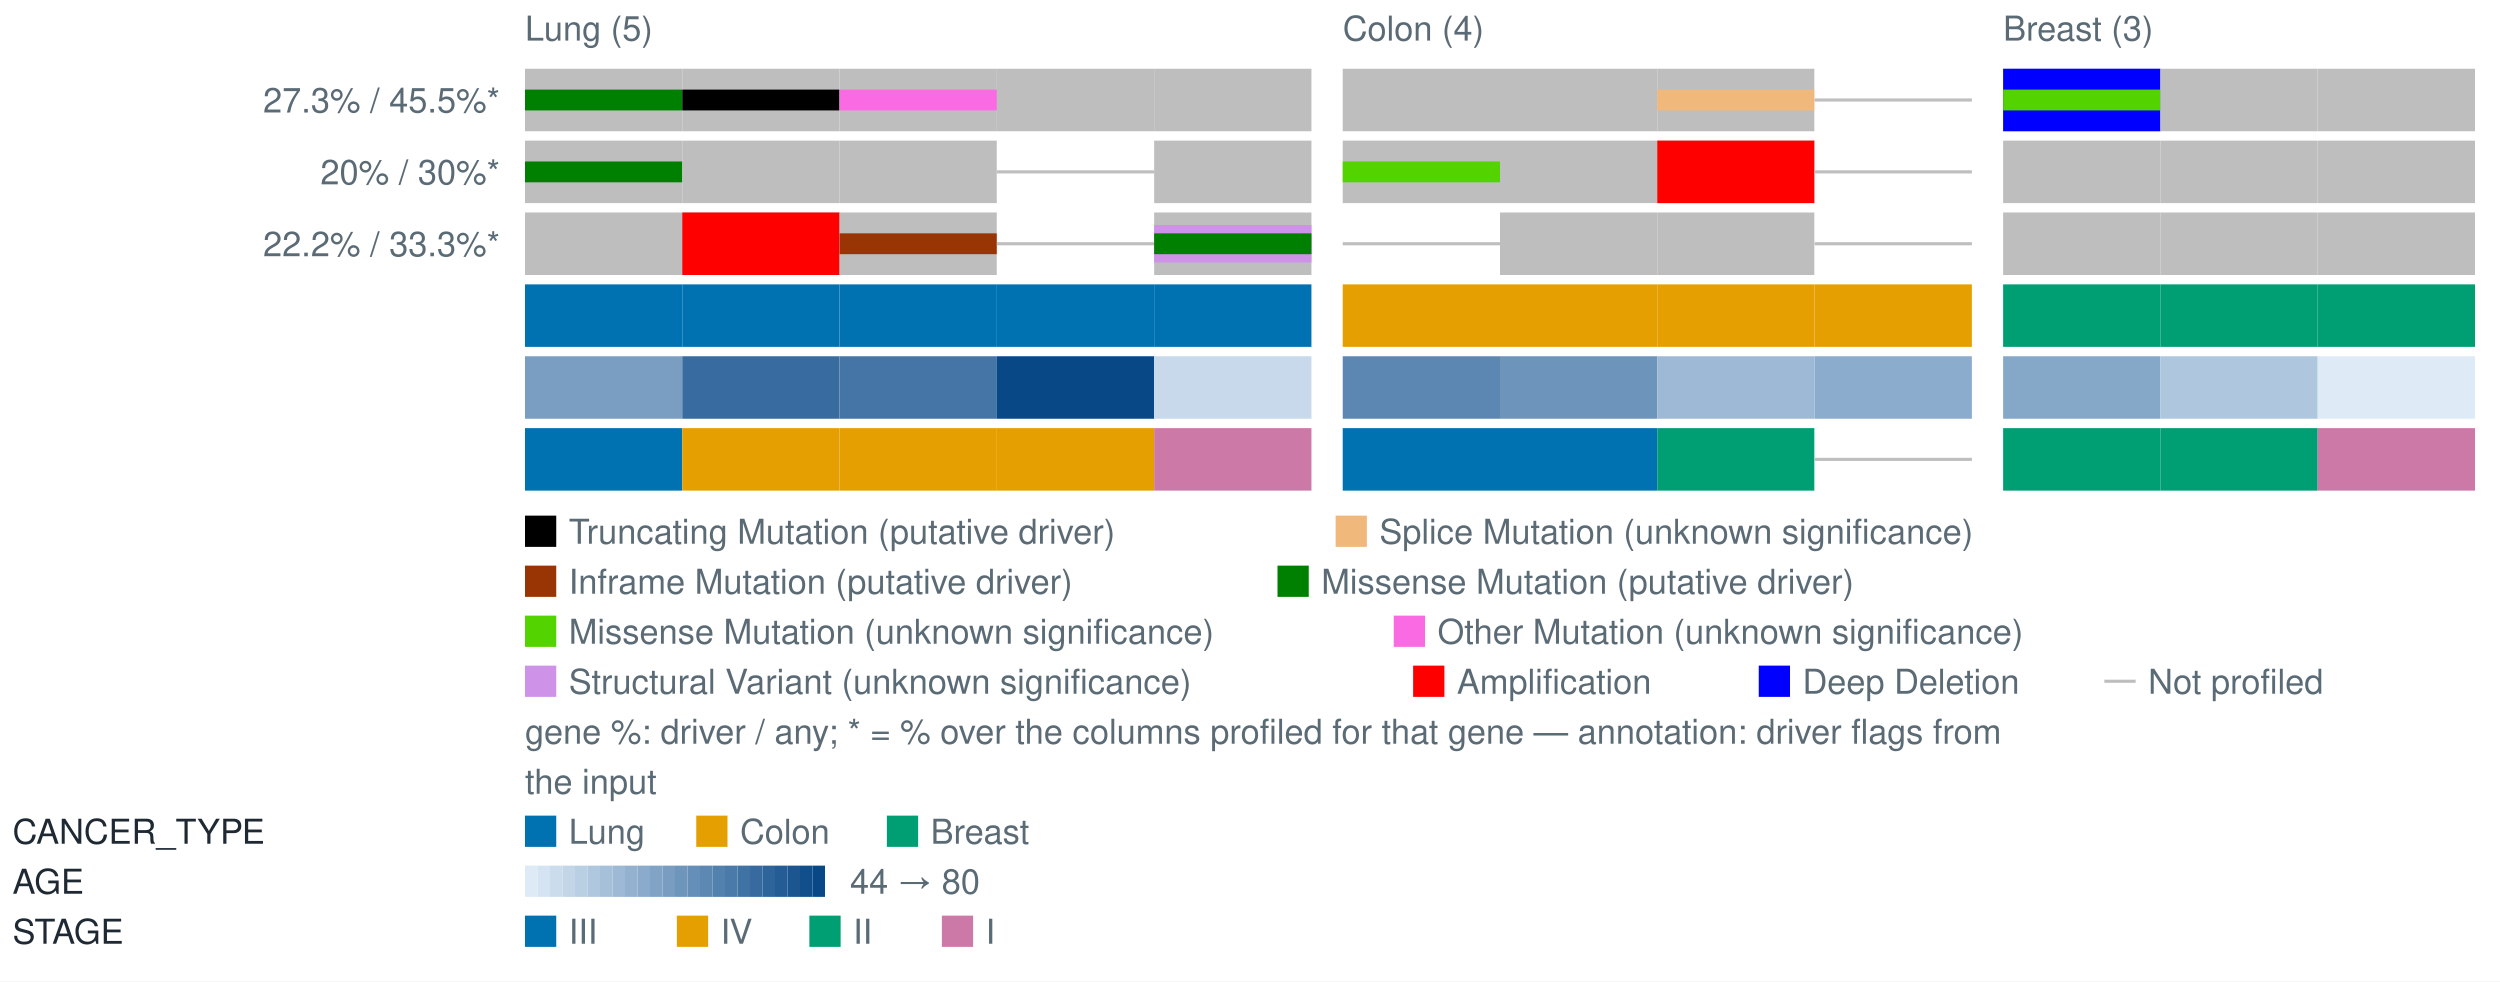
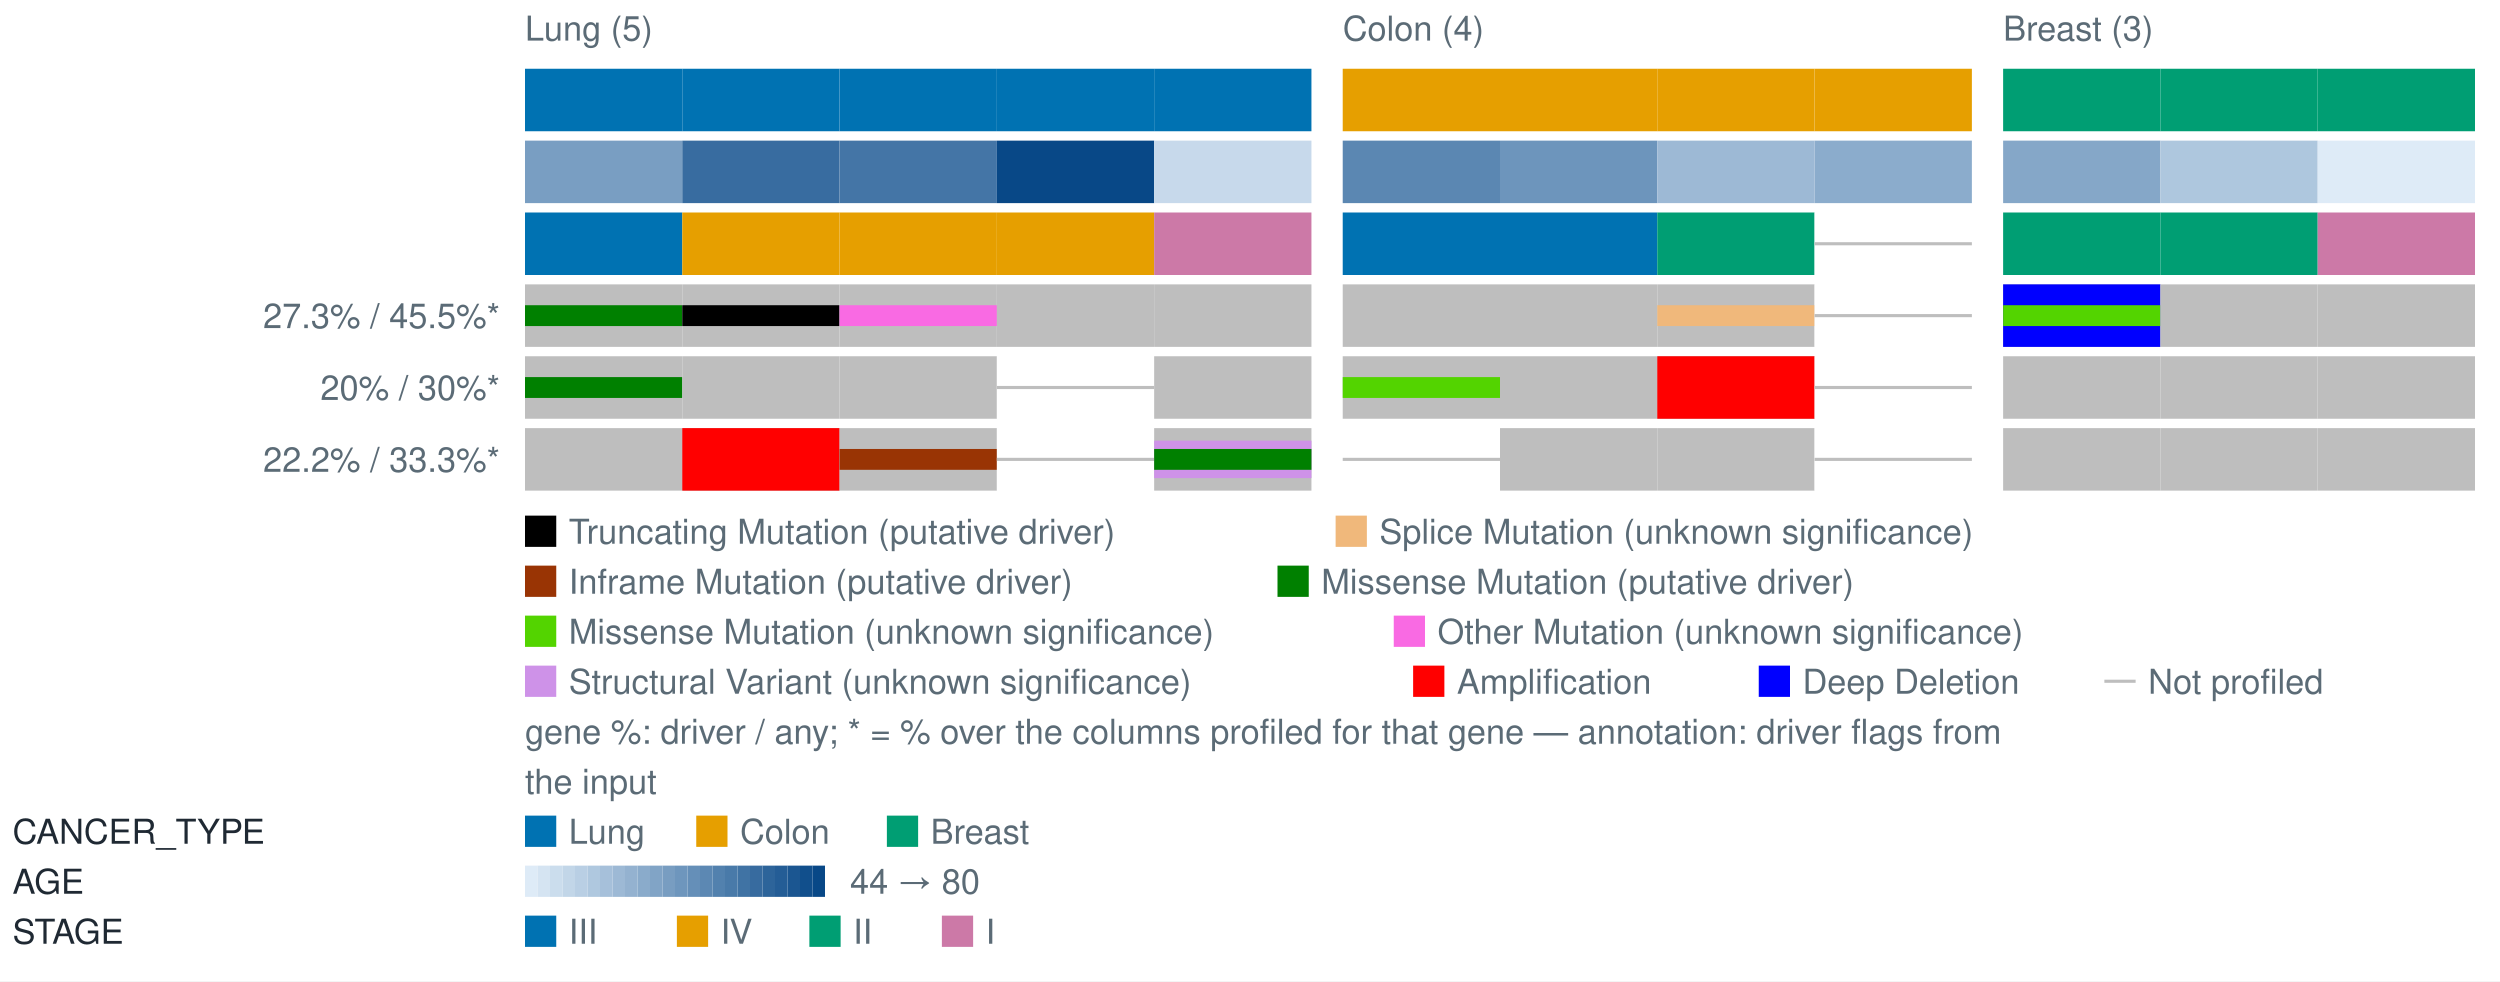
<svg xmlns="http://www.w3.org/2000/svg" width="800" height="314" font-family="IBM Plex Sans,Helvetica,Arial,sans-serif" font-size="11">
  <rect width="800" height="314" fill="#ffffff" />
  <text x="168" y="13" fill="#5b6b76">Lung (5)</text>
  <text x="429.667" y="13" fill="#5b6b76">Colon (4)</text>
  <text x="641" y="13" fill="#5b6b76">Breast (3)</text>
  <text x="4" y="36" fill="#1f2933" />
-   <text x="160" y="36" fill="#5b6b76" text-anchor="end">27.3% / 45.5%*</text>
-   <rect x="168" y="22" width="50.33" height="20" fill="#bebebe" />
-   <rect x="168" y="28.67" width="50.33" height="6.67" fill="#008000" />
-   <rect x="218.33" y="22" width="50.33" height="20" fill="#bebebe" />
-   <rect x="218.33" y="28.67" width="50.33" height="6.67" fill="#000000" />
-   <rect x="268.67" y="22" width="50.33" height="20" fill="#bebebe" />
-   <rect x="268.67" y="28.67" width="50.33" height="6.67" fill="#f96ae3" />
-   <rect x="319" y="22" width="50.33" height="20" fill="#bebebe" />
-   <rect x="369.33" y="22" width="50.33" height="20" fill="#bebebe" />
-   <rect x="429.67" y="22" width="50.33" height="20" fill="#bebebe" />
-   <rect x="480" y="22" width="50.33" height="20" fill="#bebebe" />
-   <rect x="530.33" y="22" width="50.33" height="20" fill="#bebebe" />
-   <rect x="530.33" y="28.67" width="50.33" height="6.67" fill="#f0b87b" />
-   <rect x="580.67" y="22" width="50.33" height="20" fill="#ffffff" />
-   <rect x="580.67" y="31.5" width="50.33" height="1" fill="#bebebe" />
-   <rect x="641" y="22" width="50.33" height="20" fill="#bebebe" />
-   <rect x="641" y="22" width="50.33" height="20" fill="#0000ff" />
-   <rect x="641" y="28.67" width="50.33" height="6.67" fill="#53d400" />
-   <rect x="691.33" y="22" width="50.33" height="20" fill="#bebebe" />
-   <rect x="741.67" y="22" width="50.33" height="20" fill="#bebebe" />
+   <rect x="168" y="22" width="50.33" height="20" fill="#0072B2" />
+   <rect x="218.33" y="22" width="50.33" height="20" fill="#0072B2" />
+   <rect x="268.67" y="22" width="50.33" height="20" fill="#0072B2" />
+   <rect x="319" y="22" width="50.33" height="20" fill="#0072B2" />
+   <rect x="369.33" y="22" width="50.33" height="20" fill="#0072B2" />
+   <rect x="429.67" y="22" width="50.33" height="20" fill="#E69F00" />
+   <rect x="480" y="22" width="50.33" height="20" fill="#E69F00" />
+   <rect x="530.33" y="22" width="50.33" height="20" fill="#E69F00" />
+   <rect x="580.67" y="22" width="50.33" height="20" fill="#E69F00" />
+   <rect x="641" y="22" width="50.33" height="20" fill="#009E73" />
+   <rect x="691.33" y="22" width="50.33" height="20" fill="#009E73" />
+   <rect x="741.67" y="22" width="50.33" height="20" fill="#009E73" />
  <text x="4" y="59" fill="#1f2933" />
-   <text x="160" y="59" fill="#5b6b76" text-anchor="end">20% / 30%*</text>
-   <rect x="168" y="45" width="50.33" height="20" fill="#bebebe" />
-   <rect x="168" y="51.67" width="50.33" height="6.67" fill="#008000" />
-   <rect x="218.33" y="45" width="50.33" height="20" fill="#bebebe" />
-   <rect x="268.67" y="45" width="50.33" height="20" fill="#bebebe" />
-   <rect x="319" y="45" width="50.33" height="20" fill="#ffffff" />
-   <rect x="319" y="54.5" width="50.33" height="1" fill="#bebebe" />
-   <rect x="369.33" y="45" width="50.33" height="20" fill="#bebebe" />
-   <rect x="429.67" y="45" width="50.33" height="20" fill="#bebebe" />
-   <rect x="429.67" y="51.67" width="50.33" height="6.67" fill="#53d400" />
-   <rect x="480" y="45" width="50.33" height="20" fill="#bebebe" />
-   <rect x="530.33" y="45" width="50.33" height="20" fill="#bebebe" />
-   <rect x="530.33" y="45" width="50.33" height="20" fill="#ff0000" />
-   <rect x="580.67" y="45" width="50.33" height="20" fill="#ffffff" />
-   <rect x="580.67" y="54.5" width="50.33" height="1" fill="#bebebe" />
-   <rect x="641" y="45" width="50.33" height="20" fill="#bebebe" />
-   <rect x="691.33" y="45" width="50.33" height="20" fill="#bebebe" />
-   <rect x="741.67" y="45" width="50.33" height="20" fill="#bebebe" />
+   <rect x="168" y="45" width="50.33" height="20" fill="rgb(121,158,194)" />
+   <rect x="218.33" y="45" width="50.33" height="20" fill="rgb(56,108,160)" />
+   <rect x="268.67" y="45" width="50.33" height="20" fill="rgb(68,117,166)" />
+   <rect x="319" y="45" width="50.33" height="20" fill="rgb(8,72,135)" />
+   <rect x="369.33" y="45" width="50.33" height="20" fill="rgb(199,217,235)" />
+   <rect x="429.67" y="45" width="50.33" height="20" fill="rgb(91,135,178)" />
+   <rect x="480" y="45" width="50.33" height="20" fill="rgb(109,149,188)" />
+   <rect x="530.33" y="45" width="50.33" height="20" fill="rgb(157,185,213)" />
+   <rect x="580.67" y="45" width="50.33" height="20" fill="rgb(139,172,204)" />
+   <rect x="641" y="45" width="50.33" height="20" fill="rgb(133,167,200)" />
+   <rect x="691.33" y="45" width="50.33" height="20" fill="rgb(174,199,222)" />
+   <rect x="741.67" y="45" width="50.33" height="20" fill="rgb(222,235,247)" />
  <text x="4" y="82" fill="#1f2933" />
-   <text x="160" y="82" fill="#5b6b76" text-anchor="end">22.2% / 33.3%*</text>
-   <rect x="168" y="68" width="50.33" height="20" fill="#bebebe" />
-   <rect x="218.33" y="68" width="50.33" height="20" fill="#bebebe" />
-   <rect x="218.33" y="68" width="50.33" height="20" fill="#ff0000" />
-   <rect x="268.67" y="68" width="50.33" height="20" fill="#bebebe" />
-   <rect x="268.67" y="74.67" width="50.33" height="6.67" fill="#993404" />
-   <rect x="319" y="68" width="50.33" height="20" fill="#ffffff" />
-   <rect x="319" y="77.5" width="50.33" height="1" fill="#bebebe" />
-   <rect x="369.33" y="68" width="50.33" height="20" fill="#bebebe" />
-   <rect x="369.33" y="72" width="50.33" height="12" fill="#ce92e8" />
-   <rect x="369.33" y="74.67" width="50.33" height="6.67" fill="#008000" />
-   <rect x="429.67" y="68" width="50.33" height="20" fill="#ffffff" />
-   <rect x="429.67" y="77.5" width="50.33" height="1" fill="#bebebe" />
-   <rect x="480" y="68" width="50.33" height="20" fill="#bebebe" />
-   <rect x="530.33" y="68" width="50.33" height="20" fill="#bebebe" />
+   <rect x="168" y="68" width="50.33" height="20" fill="#0072B2" />
+   <rect x="218.33" y="68" width="50.33" height="20" fill="#E69F00" />
+   <rect x="268.67" y="68" width="50.33" height="20" fill="#E69F00" />
+   <rect x="319" y="68" width="50.33" height="20" fill="#E69F00" />
+   <rect x="369.33" y="68" width="50.33" height="20" fill="#CC79A7" />
+   <rect x="429.67" y="68" width="50.33" height="20" fill="#0072B2" />
+   <rect x="480" y="68" width="50.33" height="20" fill="#0072B2" />
+   <rect x="530.33" y="68" width="50.33" height="20" fill="#009E73" />
  <rect x="580.67" y="68" width="50.33" height="20" fill="#ffffff" />
  <rect x="580.67" y="77.5" width="50.33" height="1" fill="#bebebe" />
-   <rect x="641" y="68" width="50.33" height="20" fill="#bebebe" />
-   <rect x="691.33" y="68" width="50.33" height="20" fill="#bebebe" />
-   <rect x="741.67" y="68" width="50.33" height="20" fill="#bebebe" />
+   <rect x="641" y="68" width="50.33" height="20" fill="#009E73" />
+   <rect x="691.33" y="68" width="50.33" height="20" fill="#009E73" />
+   <rect x="741.67" y="68" width="50.33" height="20" fill="#CC79A7" />
  <text x="4" y="105" fill="#1f2933" />
-   <rect x="168" y="91" width="50.33" height="20" fill="#0072B2" />
-   <rect x="218.33" y="91" width="50.33" height="20" fill="#0072B2" />
-   <rect x="268.67" y="91" width="50.33" height="20" fill="#0072B2" />
-   <rect x="319" y="91" width="50.33" height="20" fill="#0072B2" />
-   <rect x="369.33" y="91" width="50.33" height="20" fill="#0072B2" />
-   <rect x="429.67" y="91" width="50.33" height="20" fill="#E69F00" />
-   <rect x="480" y="91" width="50.33" height="20" fill="#E69F00" />
-   <rect x="530.33" y="91" width="50.33" height="20" fill="#E69F00" />
-   <rect x="580.67" y="91" width="50.33" height="20" fill="#E69F00" />
-   <rect x="641" y="91" width="50.33" height="20" fill="#009E73" />
-   <rect x="691.33" y="91" width="50.33" height="20" fill="#009E73" />
-   <rect x="741.67" y="91" width="50.33" height="20" fill="#009E73" />
+   <text x="160" y="105" fill="#5b6b76" text-anchor="end">27.3% / 45.5%*</text>
+   <rect x="168" y="91" width="50.33" height="20" fill="#bebebe" />
+   <rect x="168" y="97.67" width="50.33" height="6.67" fill="#008000" />
+   <rect x="218.33" y="91" width="50.33" height="20" fill="#bebebe" />
+   <rect x="218.33" y="97.67" width="50.33" height="6.67" fill="#000000" />
+   <rect x="268.67" y="91" width="50.33" height="20" fill="#bebebe" />
+   <rect x="268.67" y="97.67" width="50.33" height="6.67" fill="#f96ae3" />
+   <rect x="319" y="91" width="50.33" height="20" fill="#bebebe" />
+   <rect x="369.33" y="91" width="50.33" height="20" fill="#bebebe" />
+   <rect x="429.67" y="91" width="50.33" height="20" fill="#bebebe" />
+   <rect x="480" y="91" width="50.33" height="20" fill="#bebebe" />
+   <rect x="530.33" y="91" width="50.33" height="20" fill="#bebebe" />
+   <rect x="530.33" y="97.67" width="50.33" height="6.67" fill="#f0b87b" />
+   <rect x="580.67" y="91" width="50.33" height="20" fill="#ffffff" />
+   <rect x="580.67" y="100.5" width="50.33" height="1" fill="#bebebe" />
+   <rect x="641" y="91" width="50.33" height="20" fill="#bebebe" />
+   <rect x="641" y="91" width="50.33" height="20" fill="#0000ff" />
+   <rect x="641" y="97.67" width="50.33" height="6.67" fill="#53d400" />
+   <rect x="691.33" y="91" width="50.33" height="20" fill="#bebebe" />
+   <rect x="741.67" y="91" width="50.33" height="20" fill="#bebebe" />
  <text x="4" y="128" fill="#1f2933" />
-   <rect x="168" y="114" width="50.33" height="20" fill="rgb(121,158,194)" />
-   <rect x="218.33" y="114" width="50.33" height="20" fill="rgb(56,108,160)" />
-   <rect x="268.67" y="114" width="50.33" height="20" fill="rgb(68,117,166)" />
-   <rect x="319" y="114" width="50.33" height="20" fill="rgb(8,72,135)" />
-   <rect x="369.33" y="114" width="50.33" height="20" fill="rgb(199,217,235)" />
-   <rect x="429.67" y="114" width="50.33" height="20" fill="rgb(91,135,178)" />
-   <rect x="480" y="114" width="50.33" height="20" fill="rgb(109,149,188)" />
-   <rect x="530.33" y="114" width="50.33" height="20" fill="rgb(157,185,213)" />
-   <rect x="580.67" y="114" width="50.33" height="20" fill="rgb(139,172,204)" />
-   <rect x="641" y="114" width="50.33" height="20" fill="rgb(133,167,200)" />
-   <rect x="691.33" y="114" width="50.33" height="20" fill="rgb(174,199,222)" />
-   <rect x="741.67" y="114" width="50.33" height="20" fill="rgb(222,235,247)" />
+   <text x="160" y="128" fill="#5b6b76" text-anchor="end">20% / 30%*</text>
+   <rect x="168" y="114" width="50.33" height="20" fill="#bebebe" />
+   <rect x="168" y="120.67" width="50.33" height="6.67" fill="#008000" />
+   <rect x="218.33" y="114" width="50.33" height="20" fill="#bebebe" />
+   <rect x="268.67" y="114" width="50.33" height="20" fill="#bebebe" />
+   <rect x="319" y="114" width="50.33" height="20" fill="#ffffff" />
+   <rect x="319" y="123.5" width="50.33" height="1" fill="#bebebe" />
+   <rect x="369.33" y="114" width="50.33" height="20" fill="#bebebe" />
+   <rect x="429.67" y="114" width="50.33" height="20" fill="#bebebe" />
+   <rect x="429.67" y="120.67" width="50.33" height="6.67" fill="#53d400" />
+   <rect x="480" y="114" width="50.33" height="20" fill="#bebebe" />
+   <rect x="530.33" y="114" width="50.33" height="20" fill="#bebebe" />
+   <rect x="530.33" y="114" width="50.33" height="20" fill="#ff0000" />
+   <rect x="580.67" y="114" width="50.33" height="20" fill="#ffffff" />
+   <rect x="580.67" y="123.5" width="50.33" height="1" fill="#bebebe" />
+   <rect x="641" y="114" width="50.33" height="20" fill="#bebebe" />
+   <rect x="691.33" y="114" width="50.33" height="20" fill="#bebebe" />
+   <rect x="741.67" y="114" width="50.33" height="20" fill="#bebebe" />
  <text x="4" y="151" fill="#1f2933" />
-   <rect x="168" y="137" width="50.33" height="20" fill="#0072B2" />
-   <rect x="218.33" y="137" width="50.33" height="20" fill="#E69F00" />
-   <rect x="268.67" y="137" width="50.33" height="20" fill="#E69F00" />
-   <rect x="319" y="137" width="50.33" height="20" fill="#E69F00" />
-   <rect x="369.33" y="137" width="50.33" height="20" fill="#CC79A7" />
-   <rect x="429.67" y="137" width="50.33" height="20" fill="#0072B2" />
-   <rect x="480" y="137" width="50.33" height="20" fill="#0072B2" />
-   <rect x="530.33" y="137" width="50.33" height="20" fill="#009E73" />
+   <text x="160" y="151" fill="#5b6b76" text-anchor="end">22.2% / 33.3%*</text>
+   <rect x="168" y="137" width="50.33" height="20" fill="#bebebe" />
+   <rect x="218.33" y="137" width="50.33" height="20" fill="#bebebe" />
+   <rect x="218.33" y="137" width="50.33" height="20" fill="#ff0000" />
+   <rect x="268.67" y="137" width="50.33" height="20" fill="#bebebe" />
+   <rect x="268.67" y="143.67" width="50.33" height="6.67" fill="#993404" />
+   <rect x="319" y="137" width="50.33" height="20" fill="#ffffff" />
+   <rect x="319" y="146.5" width="50.33" height="1" fill="#bebebe" />
+   <rect x="369.33" y="137" width="50.33" height="20" fill="#bebebe" />
+   <rect x="369.33" y="141" width="50.33" height="12" fill="#ce92e8" />
+   <rect x="369.33" y="143.67" width="50.33" height="6.67" fill="#008000" />
+   <rect x="429.67" y="137" width="50.33" height="20" fill="#ffffff" />
+   <rect x="429.67" y="146.5" width="50.33" height="1" fill="#bebebe" />
+   <rect x="480" y="137" width="50.33" height="20" fill="#bebebe" />
+   <rect x="530.33" y="137" width="50.33" height="20" fill="#bebebe" />
  <rect x="580.67" y="137" width="50.33" height="20" fill="#ffffff" />
  <rect x="580.67" y="146.5" width="50.33" height="1" fill="#bebebe" />
-   <rect x="641" y="137" width="50.33" height="20" fill="#009E73" />
-   <rect x="691.33" y="137" width="50.33" height="20" fill="#009E73" />
-   <rect x="741.67" y="137" width="50.33" height="20" fill="#CC79A7" />
+   <rect x="641" y="137" width="50.33" height="20" fill="#bebebe" />
+   <rect x="691.33" y="137" width="50.33" height="20" fill="#bebebe" />
+   <rect x="741.67" y="137" width="50.33" height="20" fill="#bebebe" />
  <rect x="168" y="165" width="10" height="10" fill="#000000" />
  <text x="182" y="174" fill="#5b6b76">Truncating Mutation (putative driver)</text>
  <rect x="427.4" y="165" width="10" height="10" fill="#f0b87b" />
  <text x="441.4" y="174" fill="#5b6b76">Splice Mutation (unknown significance)</text>
  <rect x="168" y="181" width="10" height="10" fill="#993404" />
  <text x="182" y="190" fill="#5b6b76">Inframe Mutation (putative driver)</text>
  <rect x="408.8" y="181" width="10" height="10" fill="#008000" />
  <text x="422.8" y="190" fill="#5b6b76">Missense Mutation (putative driver)</text>
  <rect x="168" y="197" width="10" height="10" fill="#53d400" />
  <text x="182" y="206" fill="#5b6b76">Missense Mutation (unknown significance)</text>
  <rect x="446" y="197" width="10" height="10" fill="#f96ae3" />
  <text x="460" y="206" fill="#5b6b76">Other Mutation (unknown significance)</text>
  <rect x="168" y="213" width="10" height="10" fill="#ce92e8" />
  <text x="182" y="222" fill="#5b6b76">Structural Variant (unknown significance)</text>
  <rect x="452.2" y="213" width="10" height="10" fill="#ff0000" />
  <text x="466.2" y="222" fill="#5b6b76">Amplification</text>
  <rect x="562.8" y="213" width="10" height="10" fill="#0000ff" />
  <text x="576.8" y="222" fill="#5b6b76">Deep Deletion</text>
  <rect x="673.4" y="213" width="10" height="10" fill="#ffffff" />
  <rect x="673.4" y="217.5" width="10" height="1" fill="#bebebe" />
  <text x="687.4" y="222" fill="#5b6b76">Not profiled</text>
  <text x="168" y="238" fill="#5b6b76">gene %: driver / any; * = % over the columns profiled for that gene — annotation: driver flags from</text>
  <text x="168" y="254" fill="#5b6b76">the input</text>
  <text x="4" y="270" fill="#1f2933">CANCER_TYPE</text>
  <rect x="168" y="261" width="10" height="10" fill="#0072B2" />
  <text x="182" y="270" fill="#5b6b76">Lung</text>
  <rect x="222.8" y="261" width="10" height="10" fill="#E69F00" />
  <text x="236.8" y="270" fill="#5b6b76">Colon</text>
  <rect x="283.8" y="261" width="10" height="10" fill="#009E73" />
  <text x="297.8" y="270" fill="#5b6b76">Breast</text>
  <text x="4" y="286" fill="#1f2933">AGE</text>
  <rect x="168" y="277" width="4" height="10" fill="rgb(222,235,247)" />
  <rect x="172" y="277" width="4" height="10" fill="rgb(213,228,242)" />
  <rect x="176" y="277" width="4" height="10" fill="rgb(203,221,237)" />
  <rect x="180" y="277" width="4" height="10" fill="rgb(194,214,232)" />
  <rect x="184" y="277" width="4" height="10" fill="rgb(185,207,228)" />
  <rect x="188" y="277" width="4" height="10" fill="rgb(175,200,223)" />
  <rect x="192" y="277" width="4" height="10" fill="rgb(166,192,218)" />
  <rect x="196" y="277" width="4" height="10" fill="rgb(157,185,213)" />
  <rect x="200" y="277" width="4" height="10" fill="rgb(148,178,208)" />
  <rect x="204" y="277" width="4" height="10" fill="rgb(138,171,203)" />
  <rect x="208" y="277" width="4" height="10" fill="rgb(129,164,198)" />
  <rect x="212" y="277" width="4" height="10" fill="rgb(120,157,193)" />
  <rect x="216" y="277" width="4" height="10" fill="rgb(110,150,189)" />
  <rect x="220" y="277" width="4" height="10" fill="rgb(101,143,184)" />
  <rect x="224" y="277" width="4" height="10" fill="rgb(92,136,179)" />
  <rect x="228" y="277" width="4" height="10" fill="rgb(82,129,174)" />
  <rect x="232" y="277" width="4" height="10" fill="rgb(73,122,169)" />
  <rect x="236" y="277" width="4" height="10" fill="rgb(64,115,164)" />
  <rect x="240" y="277" width="4" height="10" fill="rgb(55,107,159)" />
  <rect x="244" y="277" width="4" height="10" fill="rgb(45,100,154)" />
  <rect x="248" y="277" width="4" height="10" fill="rgb(36,93,150)" />
  <rect x="252" y="277" width="4" height="10" fill="rgb(27,86,145)" />
  <rect x="256" y="277" width="4" height="10" fill="rgb(17,79,140)" />
  <rect x="260" y="277" width="4" height="10" fill="rgb(8,72,135)" />
  <text x="272" y="286" fill="#5b6b76">44 → 80</text>
  <text x="4" y="302" fill="#1f2933">STAGE</text>
  <rect x="168" y="293" width="10" height="10" fill="#0072B2" />
  <text x="182" y="302" fill="#5b6b76">III</text>
  <rect x="216.6" y="293" width="10" height="10" fill="#E69F00" />
  <text x="230.6" y="302" fill="#5b6b76">IV</text>
  <rect x="259" y="293" width="10" height="10" fill="#009E73" />
  <text x="273" y="302" fill="#5b6b76">II</text>
  <rect x="301.4" y="293" width="10" height="10" fill="#CC79A7" />
  <text x="315.4" y="302" fill="#5b6b76">I</text>
</svg>
